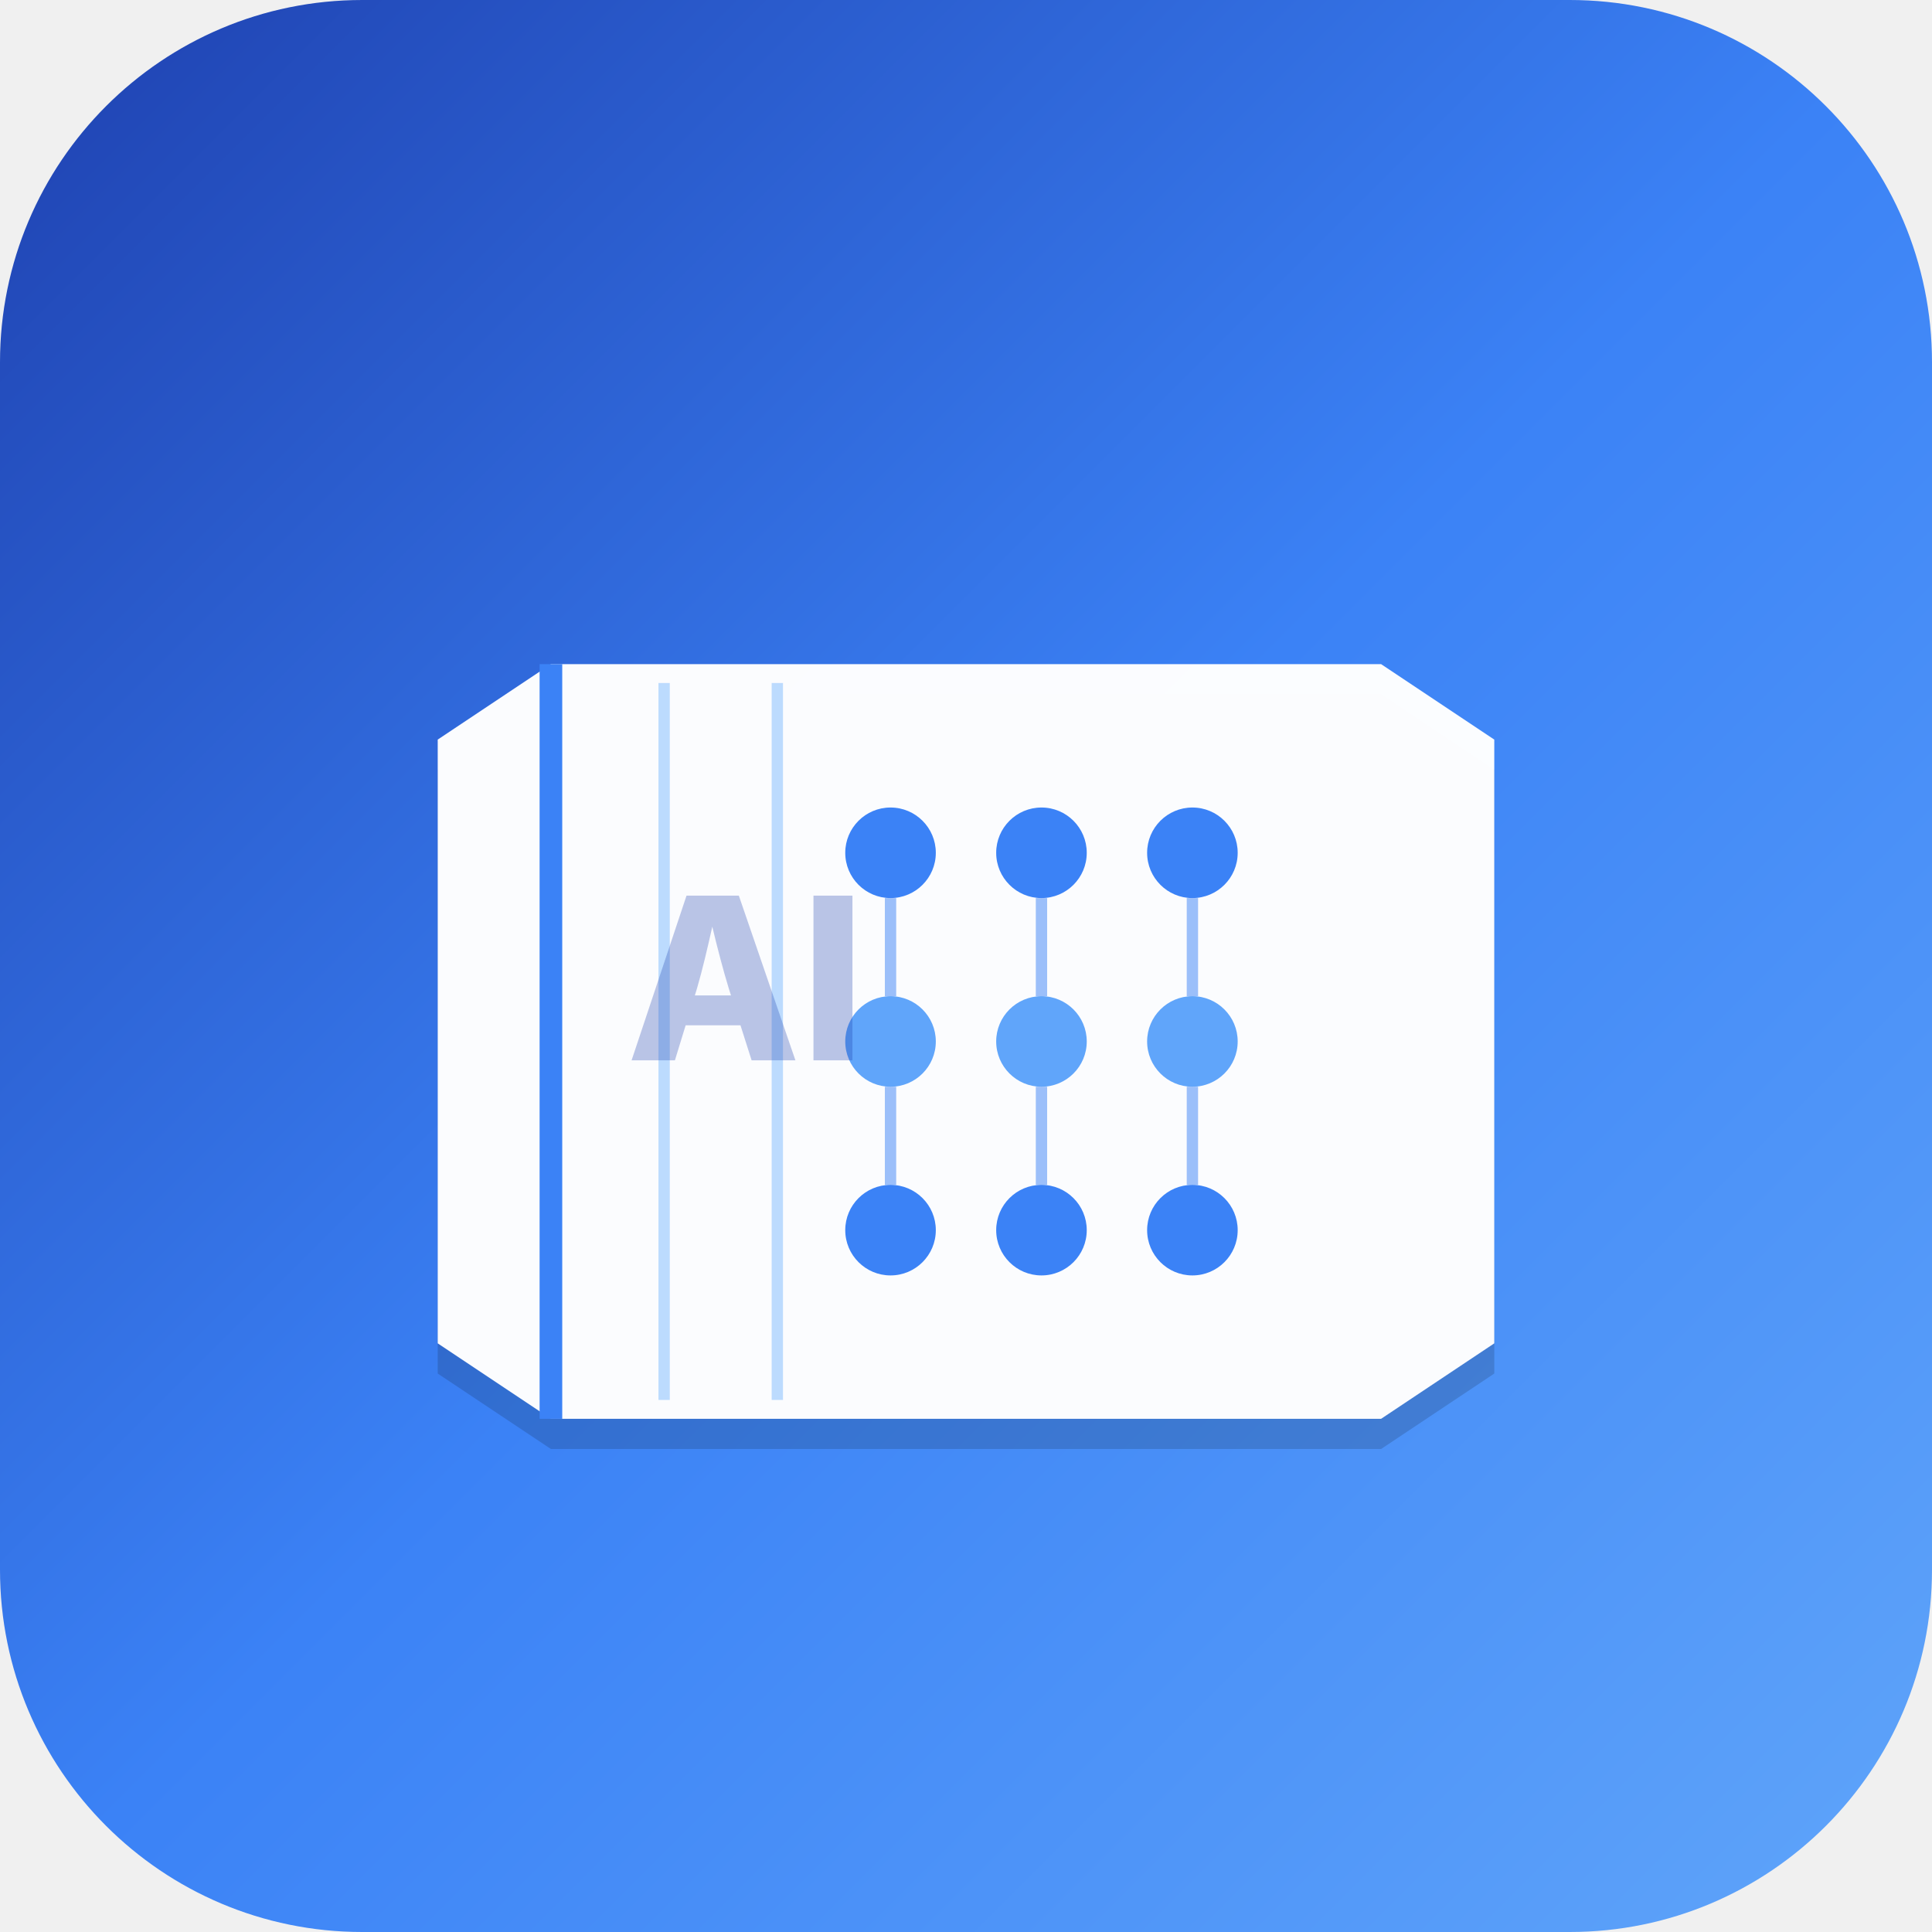
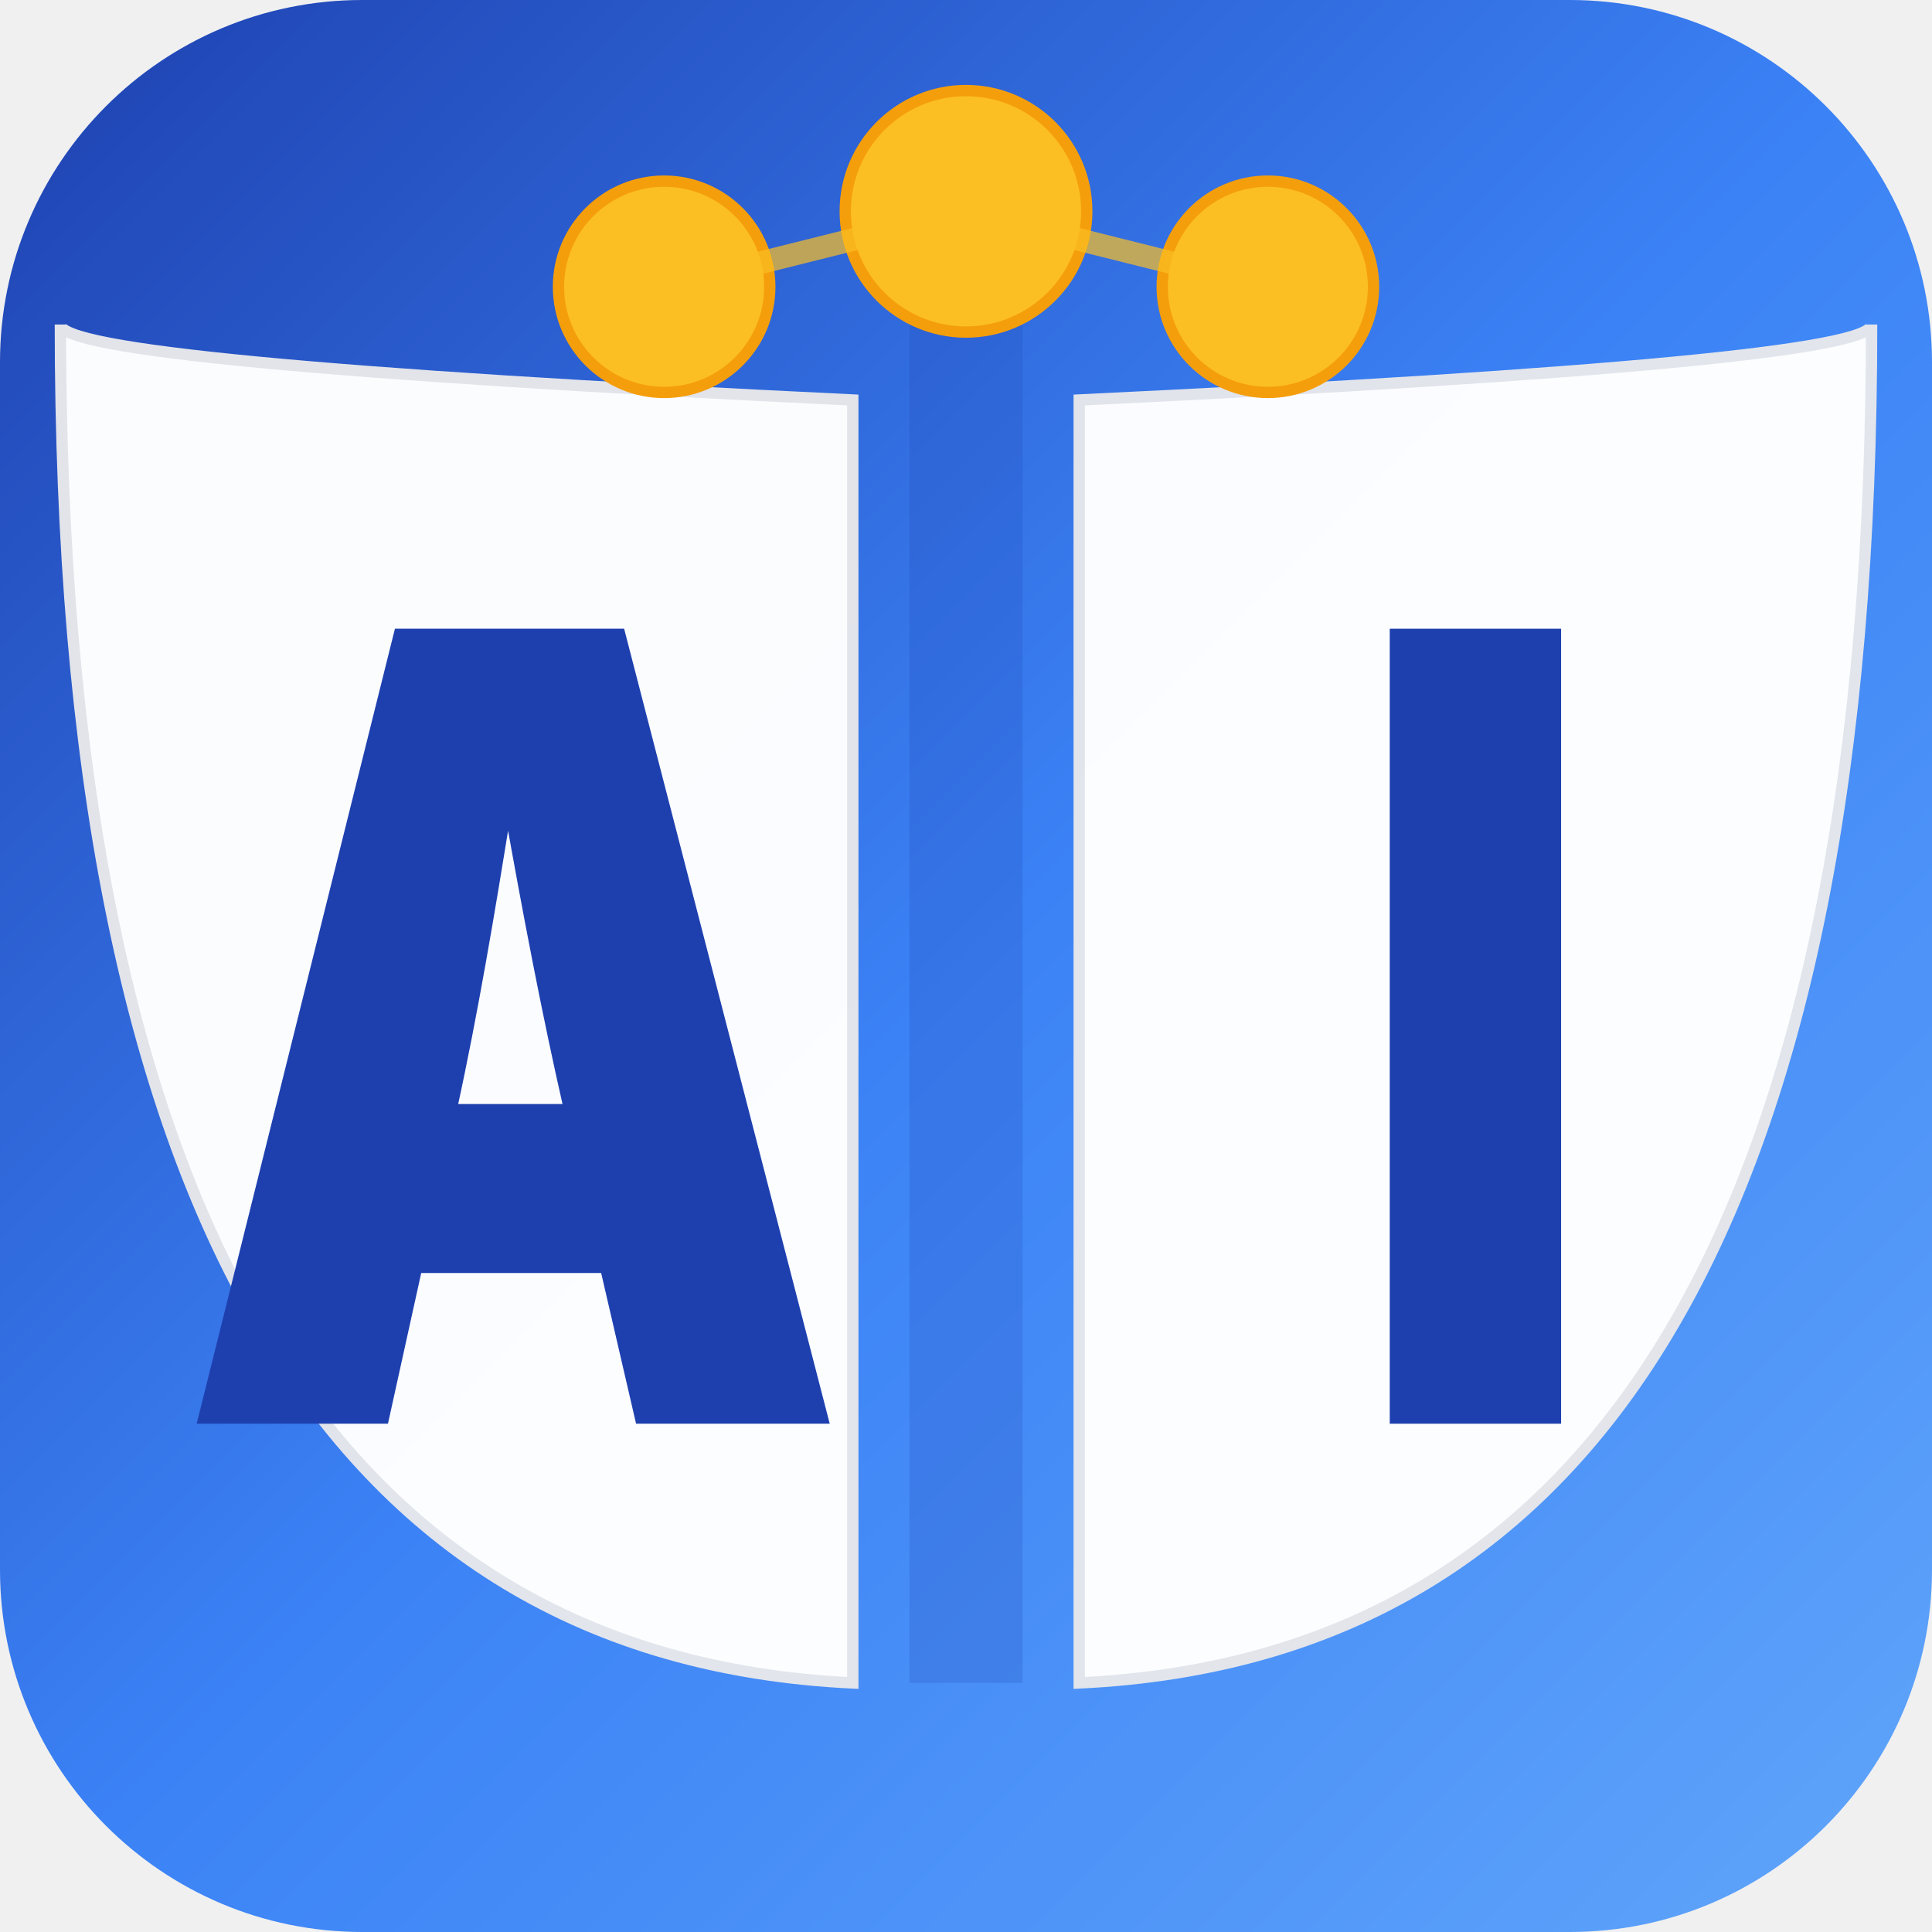
<svg xmlns="http://www.w3.org/2000/svg" width="512" height="512" viewBox="0 0 512 512" fill="none">
  <rect width="512" height="512" rx="96" fill="url(#gradient)" />
  <g transform="translate(256, 256)">
-     <path d="M-140 -60 L-140 100 L-110 120 L110 120 L140 100 L140 -60 L110 -80 L-110 -80 Z" fill="#000000" opacity="0.15" transform="translate(0, 8)" />
-     <path d="M-140 -60 L-140 100 L-110 120 L110 120 L140 100 L140 -60 L110 -80 L-110 -80 Z" fill="white" opacity="0.98" />
-     <line x1="-110" y1="-80" x2="-110" y2="120" stroke="#3b82f6" stroke-width="6" />
-     <line x1="-80" y1="-75" x2="-80" y2="115" stroke="#93c5fd" stroke-width="3" opacity="0.6" />
-     <line x1="-50" y1="-75" x2="-50" y2="115" stroke="#93c5fd" stroke-width="3" opacity="0.6" />
-     <g transform="translate(20, 0)">
-       <circle cx="-40" cy="-30" r="12" fill="#3b82f6" />
-       <circle cx="0" cy="-30" r="12" fill="#3b82f6" />
-       <circle cx="40" cy="-30" r="12" fill="#3b82f6" />
-       <circle cx="-40" cy="20" r="12" fill="#60a5fa" />
-       <circle cx="0" cy="20" r="12" fill="#60a5fa" />
-       <circle cx="40" cy="20" r="12" fill="#60a5fa" />
-       <circle cx="-40" cy="70" r="12" fill="#3b82f6" />
-       <circle cx="0" cy="70" r="12" fill="#3b82f6" />
-       <circle cx="40" cy="70" r="12" fill="#3b82f6" />
-       <g stroke="#3b82f6" stroke-width="3" opacity="0.5">
-         <line x1="-40" y1="-18" x2="-40" y2="8" />
-         <line x1="0" y1="-18" x2="0" y2="8" />
-         <line x1="40" y1="-18" x2="40" y2="8" />
-         <line x1="-40" y1="32" x2="-40" y2="58" />
-         <line x1="0" y1="32" x2="0" y2="58" />
-         <line x1="40" y1="32" x2="40" y2="58" />
-       </g>
+     <path d="M-240 -170 Q-240 180, -30 190 L-30 -150 Q-240 -160, -240 -170 Z" fill="white" opacity="0.98" stroke="#e5e7eb" stroke-width="3" />
+     <path d="M240 -170 Q240 180, 30 190 L30 -150 Q240 -160, 240 -170 Z" fill="white" opacity="0.98" stroke="#e5e7eb" stroke-width="3" />
+     <rect x="-15" y="-170" width="30" height="360" fill="#1e40af" opacity="0.2" />
+     <g transform="translate(0, -10)">
+       <text x="-120" y="100" font-family="system-ui, -apple-system, BlinkMacSystemFont, 'Segoe UI', sans-serif" font-size="220" font-weight="900" fill="#1e40af" stroke="#1e40af" stroke-width="2" text-anchor="middle" transform="scale(1, 1.3)">A</text>
+       <text x="135" y="100" font-family="system-ui, -apple-system, BlinkMacSystemFont, 'Segoe UI', sans-serif" font-size="220" font-weight="900" fill="#1e40af" stroke="#1e40af" stroke-width="2" text-anchor="middle" transform="scale(1, 1.3)">I</text>
    </g>
-     <text x="-90" y="25" font-family="system-ui, -apple-system, BlinkMacSystemFont, sans-serif" font-size="60" font-weight="800" fill="#1e40af" opacity="0.3">AI</text>
+     <g transform="translate(0, -180)">
+       <circle cx="-80" cy="0" r="28" fill="#fbbf24" stroke="#f59e0b" stroke-width="3" />
+       <circle cx="0" cy="-20" r="32" fill="#fbbf24" stroke="#f59e0b" stroke-width="3" />
+       <circle cx="80" cy="0" r="28" fill="#fbbf24" stroke="#f59e0b" stroke-width="3" />
+       <line x1="-80" y1="0" x2="0" y2="-20" stroke="#fbbf24" stroke-width="6" opacity="0.7" />
+       <line x1="0" y1="-20" x2="80" y2="0" stroke="#fbbf24" stroke-width="6" opacity="0.7" />
+     </g>
  </g>
  <defs>
    <linearGradient id="gradient" x1="0%" y1="0%" x2="100%" y2="100%">
      <stop offset="0%" style="stop-color:#1e40af" />
      <stop offset="50%" style="stop-color:#3b82f6" />
      <stop offset="100%" style="stop-color:#60a5fa" />
    </linearGradient>
  </defs>
</svg>
